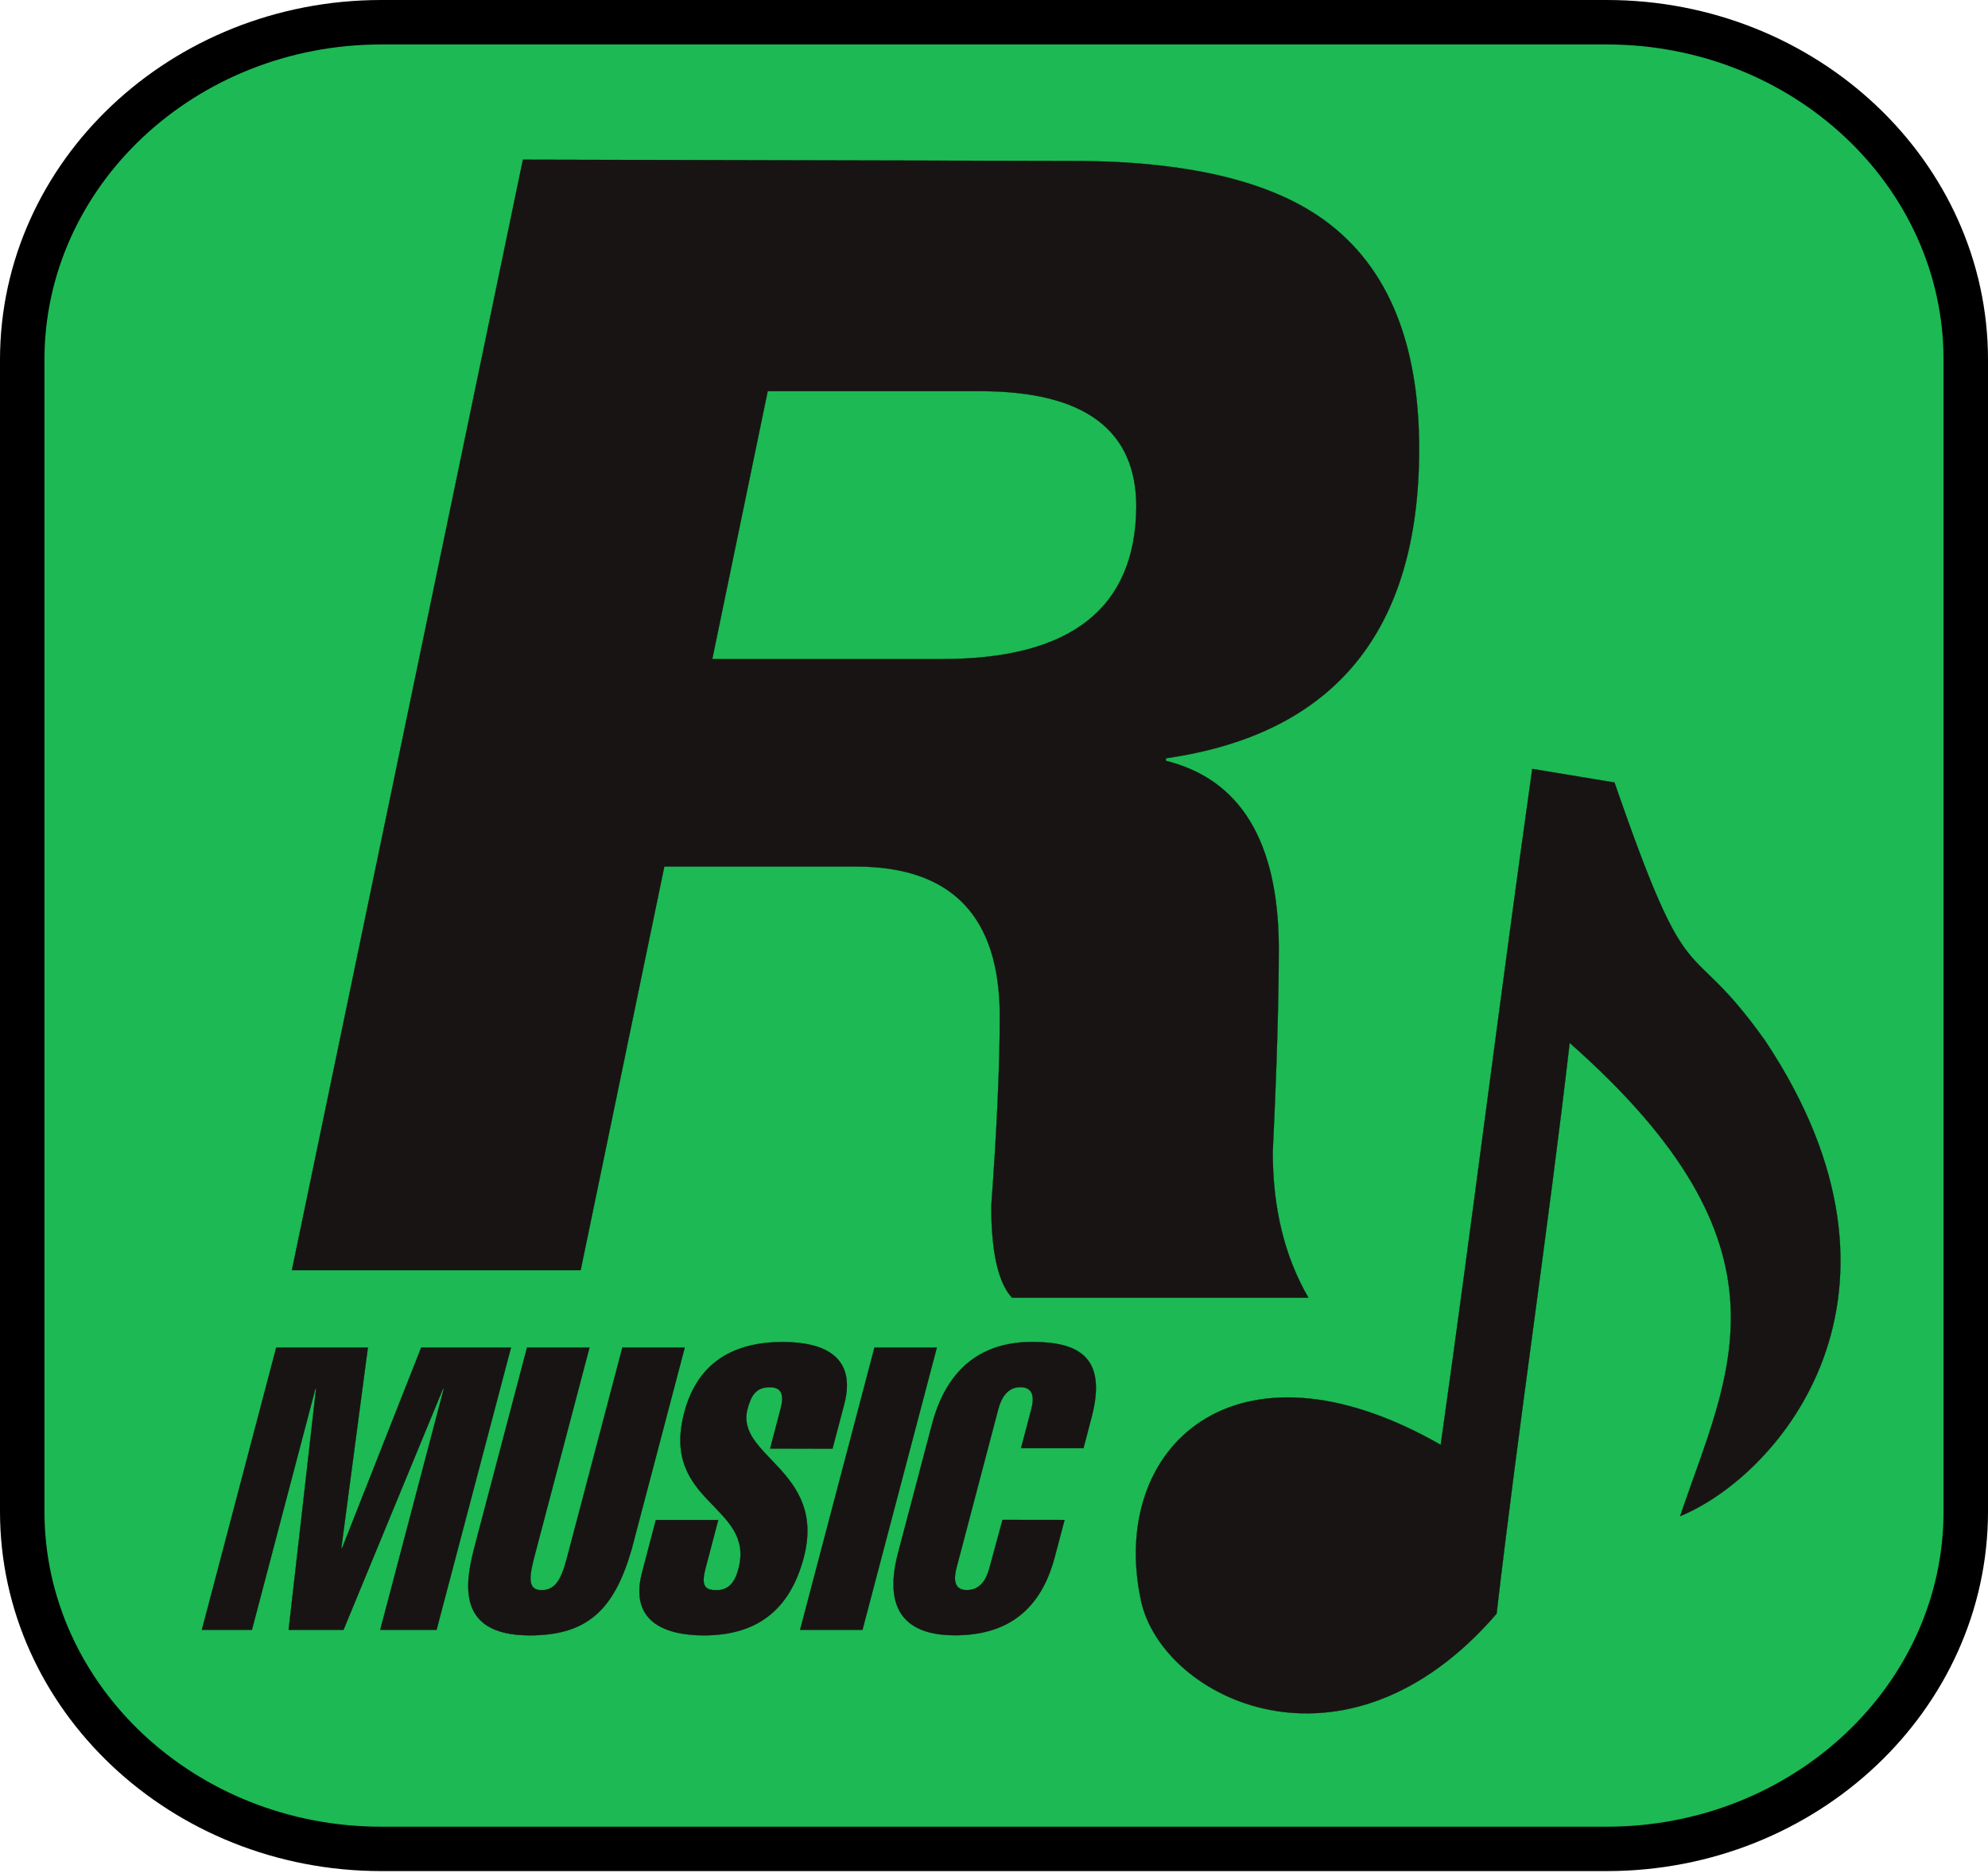
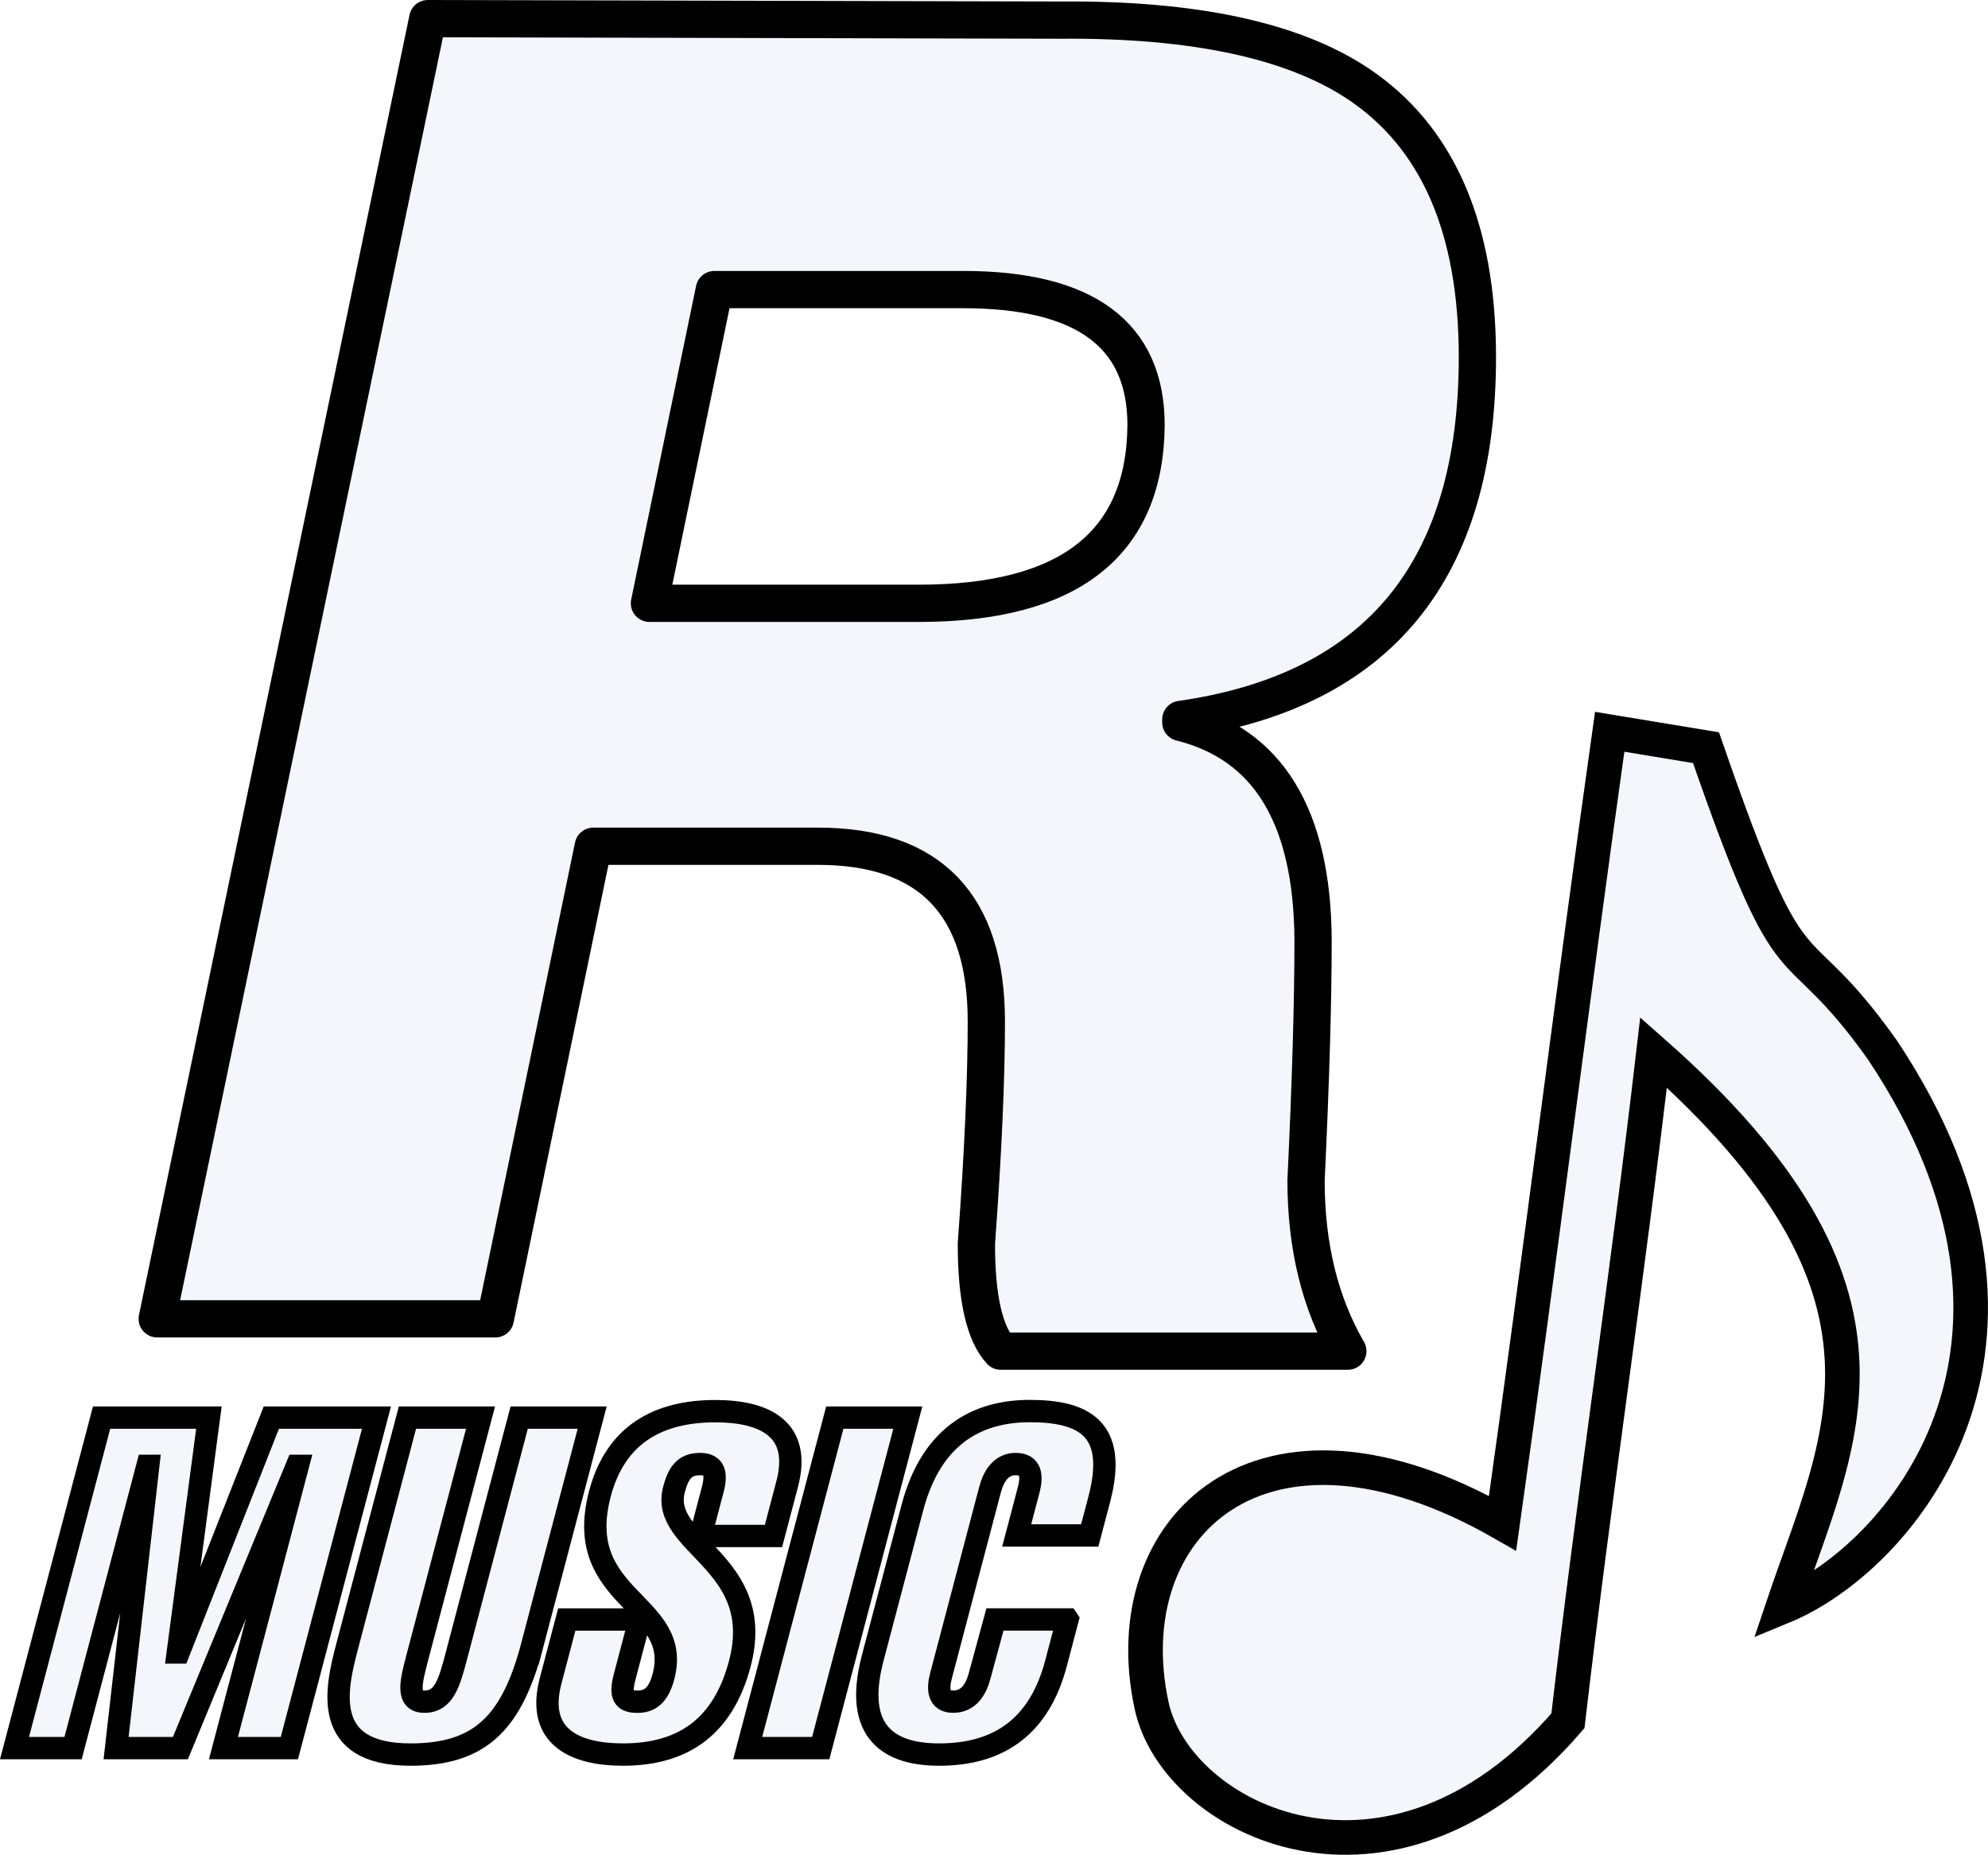
- <svg xmlns="http://www.w3.org/2000/svg" version="1.1" x="0px" y="0px" viewBox="0 0 2500 2355" style="enable-background:new 0 0 2500 2355;" xml:space="preserve">
-   <style type="text/css">
- 	.st0{fill:#1DB954;}
- 	.st1{fill:#191414;stroke:#000000;stroke-width:0.25;stroke-linejoin:round;stroke-miterlimit:10;}
- 	.st2{fill-rule:evenodd;clip-rule:evenodd;fill:#191414;stroke:#000000;stroke-width:0.25;stroke-miterlimit:10;}
- 	.st3{fill:#191414;stroke:#000000;stroke-width:0.25;stroke-miterlimit:10;}
- </style>
-   <g id="Capa_1">
-     <path class="st0" d="M479.5,28h1541c249.4,0,451.6,190,451.6,424.3v1448.1c0,234.4-202.2,424.3-451.6,424.3h-1541   c-249.4,0-451.6-190-451.6-424.3V452.3C28,217.9,230.1,28,479.5,28z" />
-     <path d="M2020.5,2352.6h-1541C215.1,2352.6,0,2149.8,0,1900.4V452.3C0,202.9,215.1,0,479.5,0h1541C2284.9,0,2500,202.9,2500,452.3   v1448.1C2500,2149.8,2284.9,2352.6,2020.5,2352.6L2020.5,2352.6z M479.5,55.9c-233.6,0-423.6,177.8-423.6,396.4v1448.1   c0,218.6,190,396.4,423.6,396.4h1541c233.6,0,423.6-177.8,423.6-396.4V452.3c0-218.6-190-396.4-423.6-396.4H479.5z" />
-     <path class="st1" d="M657.6,200.8l680.2,1.6c142.2-1.1,248.3,21.6,318.4,68.1c85.6,56.9,128.4,154.9,128.4,293.9   c0,228.9-106.2,358.6-318.5,389v3.2c93.6,23.3,140.9,100.8,142,232.5c0,67.5-2.5,153.9-7.6,259.2c0,70.7,14.9,131.8,44.9,183.4   h-372.7c-17.4-18.9-26.1-57.3-26.1-115.3c7.1-97,10.7-176.6,10.7-238.7c0-125.5-60.3-188.2-180.9-188.2H835.4l-105.2,507.5H367.1   L657.6,200.8L657.6,200.8z M1232.7,491.8H965.4l-69.7,336.9h289.2c161.7,0,243-63.8,244.1-191.4   C1429,540.3,1363.5,491.8,1232.7,491.8L1232.7,491.8z" />
-     <g>
-       <polygon class="st2" points="316.8,2049.2 253.9,2049.2 347.4,1694.3 462.6,1694.3 429.2,1946.5 430.2,1946.5 529.7,1694.3     642.6,1694.3 549,2049.2 478.2,2049.2 558.1,1746.1 557.1,1746.1 432,2049.2 363,2049.2 397.5,1746.1 396.6,1746.1   " />
-       <path class="st2" d="M794.3,1948c-21.7,75.2-54.9,108.2-128.1,108.2c-96.8,0-80-71.3-68.2-116.1l64.8-245.8h78.5L673.9,1950    c-7.5,28.4-13,49.4,7.2,49.4c21.2,0,26.8-21,34.2-49.4l67.4-255.7h78.4L794.3,1948L794.3,1948z" />
-       <path class="st2" d="M968.5,1821.3l13.1-49.7c4.6-17.4,1.9-27.4-13.7-27.4c-16.9,0-23.3,10-27.9,27.4    c-15.8,59.8,99.6,77.2,70.7,186.9c-17.6,66.7-59.8,97.7-125.5,97.7c-50.1,0-93.9-18-77.7-79.3l17.3-65.8h78.4l-16.1,61.3    c-5.5,21-1,27,13.6,27c12.8,0,22.5-6,28-27c21.1-80.2-98.4-81.7-68.2-196.3c17-64.4,63.5-88.7,123.9-88.7    c52.9,0,92.8,19,77.2,78.3l-14.7,55.8L968.5,1821.3L968.5,1821.3L968.5,1821.3z" />
-       <polygon class="st2" points="1099.7,1694.3 1178.1,1694.3 1084.6,2049.2 1006.2,2049.2   " />
-       <path class="st2" d="M1338.7,1911.1l-12.4,46.9c-17.5,66.2-59.4,98.1-125.5,98.1c-52,0-92.8-22.5-71.4-103.7L1172,1791    c21.4-81.3,74-103.7,126-103.7c57.1,0,94.9,17.9,74.7,94.7l-10.2,38.9H1284l12.9-48.9c3.8-14.4,3.1-27.9-13.9-27.9    c-16.1,0-23.9,13.5-27.7,27.9l-52.5,199.4c-3.8,14.4-3.1,27.9,13,27.9c17,0,24.7-13.5,28.5-27.9l16.4-60.4L1338.7,1911.1    L1338.7,1911.1z" />
-     </g>
-     <g id="layer1_1_">
-       <path id="path2159_1_" class="st3" d="M1811.8,1816.7c-259.3-148.4-418.2,4-376.9,195.9c26.6,123.1,256.3,237.5,447.1,16.4    c27.8-238.9,64.2-478.9,91.9-717.8c293.3,258.6,199.6,415,139,595.1c124.7-51.4,319.9-278.2,106.6-598.1    c-100.9-141.7-91.5-41.6-189.2-324.3c-34.5-5.7-68.9-11.4-103.4-17.1C1885.8,1258,1852.9,1525.4,1811.8,1816.7z" />
-     </g>
+ <svg xmlns="http://www.w3.org/2000/svg" id="Capa_1" data-name="Capa 1" viewBox="0 0 2305.41 2151.17">
+   <defs>
+     <style>.cls-1,.cls-2,.cls-3{fill:#f3f6fa;stroke:#000;}.cls-1{stroke-linejoin:round;stroke-width:43.2px;}.cls-2,.cls-3{stroke-miterlimit:10;}.cls-2{stroke-width:25.92px;fill-rule:evenodd;}.cls-3{stroke-width:40.11px;}</style>
+   </defs>
+   <path class="cls-1" d="M595,122.74l734.62,1.74q230.28-1.73,343.88,73.53,138.74,92.25,138.7,317.44,0,370.77-343.91,420.09V939q151.65,37.77,153.35,251.13,0,109.27-8.16,280,0,114.47,48.48,198.07H1259.38q-28.2-30.57-28.19-124.55,11.55-157.12,11.55-257.77,0-203.27-195.34-203.27H786.93l-113.6,548.11H281.23L595,122.74ZM1216,437H927.33L852.05,800.87h312.34q261.89,0,263.57-206.71Q1428,437,1216,437Z" transform="translate(-98.92 -101.15)" />
+   <polygon class="cls-2" points="84.74 2027.43 16.82 2027.43 117.81 1644.13 242.26 1644.13 206.2 1916.49 207.24 1916.49 314.66 1644.13 436.58 1644.13 335.58 2027.43 259.11 2027.43 345.36 1700.11 344.33 1700.11 209.22 2027.43 134.63 2027.43 171.89 1700.11 170.99 1700.11 84.74 2027.43" />
+   <path class="cls-2" d="M713.45,2019.28c-23.48,81.24-59.27,116.8-138.37,116.8-104.56,0-86.36-77-73.61-125.38l69.94-265.42h84.77l-72.77,276.14c-8.06,30.63-14,53.33,7.83,53.33,22.93,0,28.91-22.7,37-53.33L701,1745.28h84.66l-72.19,274Z" transform="translate(-98.92 -101.15)" />
+   <path class="cls-2" d="M911.29,1882.46l14.15-53.72c5-18.82,2-29.58-14.76-29.58-18.24,0-25.21,10.76-30.17,29.58-17,64.58,107.59,83.37,76.37,201.87-19,72.07-64.55,105.47-135.47,105.47-54.06,0-101.4-19.38-83.94-85.63l18.71-71h84.63l-17.44,66.19c-6,22.64-1.08,29.16,14.69,29.16,13.78,0,24.28-6.52,30.24-29.16,22.84-86.66-106.3-88.28-73.69-212,18.32-69.51,68.54-95.83,133.79-95.83,57.16,0,100.25,20.49,83.38,84.52l-15.87,60.22H911.28v0Z" transform="translate(-98.92 -101.15)" />
+   <polygon class="cls-2" points="968.08 1644.13 1052.76 1644.13 951.76 2027.43 867.09 2027.43 968.08 1644.13" />
+   <path class="cls-2" d="M1336.93,1979.4l-13.35,50.68c-18.85,71.53-64.17,106-135.52,106-56.15,0-100.21-24.25-77.09-112l46-174.39c23.13-87.81,79.95-112,136.1-112,61.67,0,102.49,19.37,80.63,102.3l-11.06,42h-84.72l13.91-52.77c4.09-15.54,3.39-30.08-15-30.08-17.37,0-25.8,14.54-29.9,30.08l-56.74,215.35c-4.11,15.6-3.36,30.16,14,30.16,18.34,0,26.73-14.58,30.83-30.16l17.72-65.18h84.18Z" transform="translate(-98.92 -101.15)" />
+   <g id="layer1">
+     <path id="path2159" class="cls-3" d="M1841.39,1867.74c-280.06-160.24-451.67,4.35-407,211.5,28.68,132.94,276.75,256.5,482.8,17.69,30-258,69.3-517.22,99.3-775.21,316.71,279.22,215.56,448.15,150.08,642.69,134.62-55.48,345.48-300.4,115.11-645.86-109-153-98.78-45-204.37-350.24l-111.68-18.44C1921.27,1264.44,1885.77,1553.16,1841.39,1867.74Z" transform="translate(-98.92 -101.15)" />
  </g>
-   <g id="Capa_2">
- </g>
</svg>
